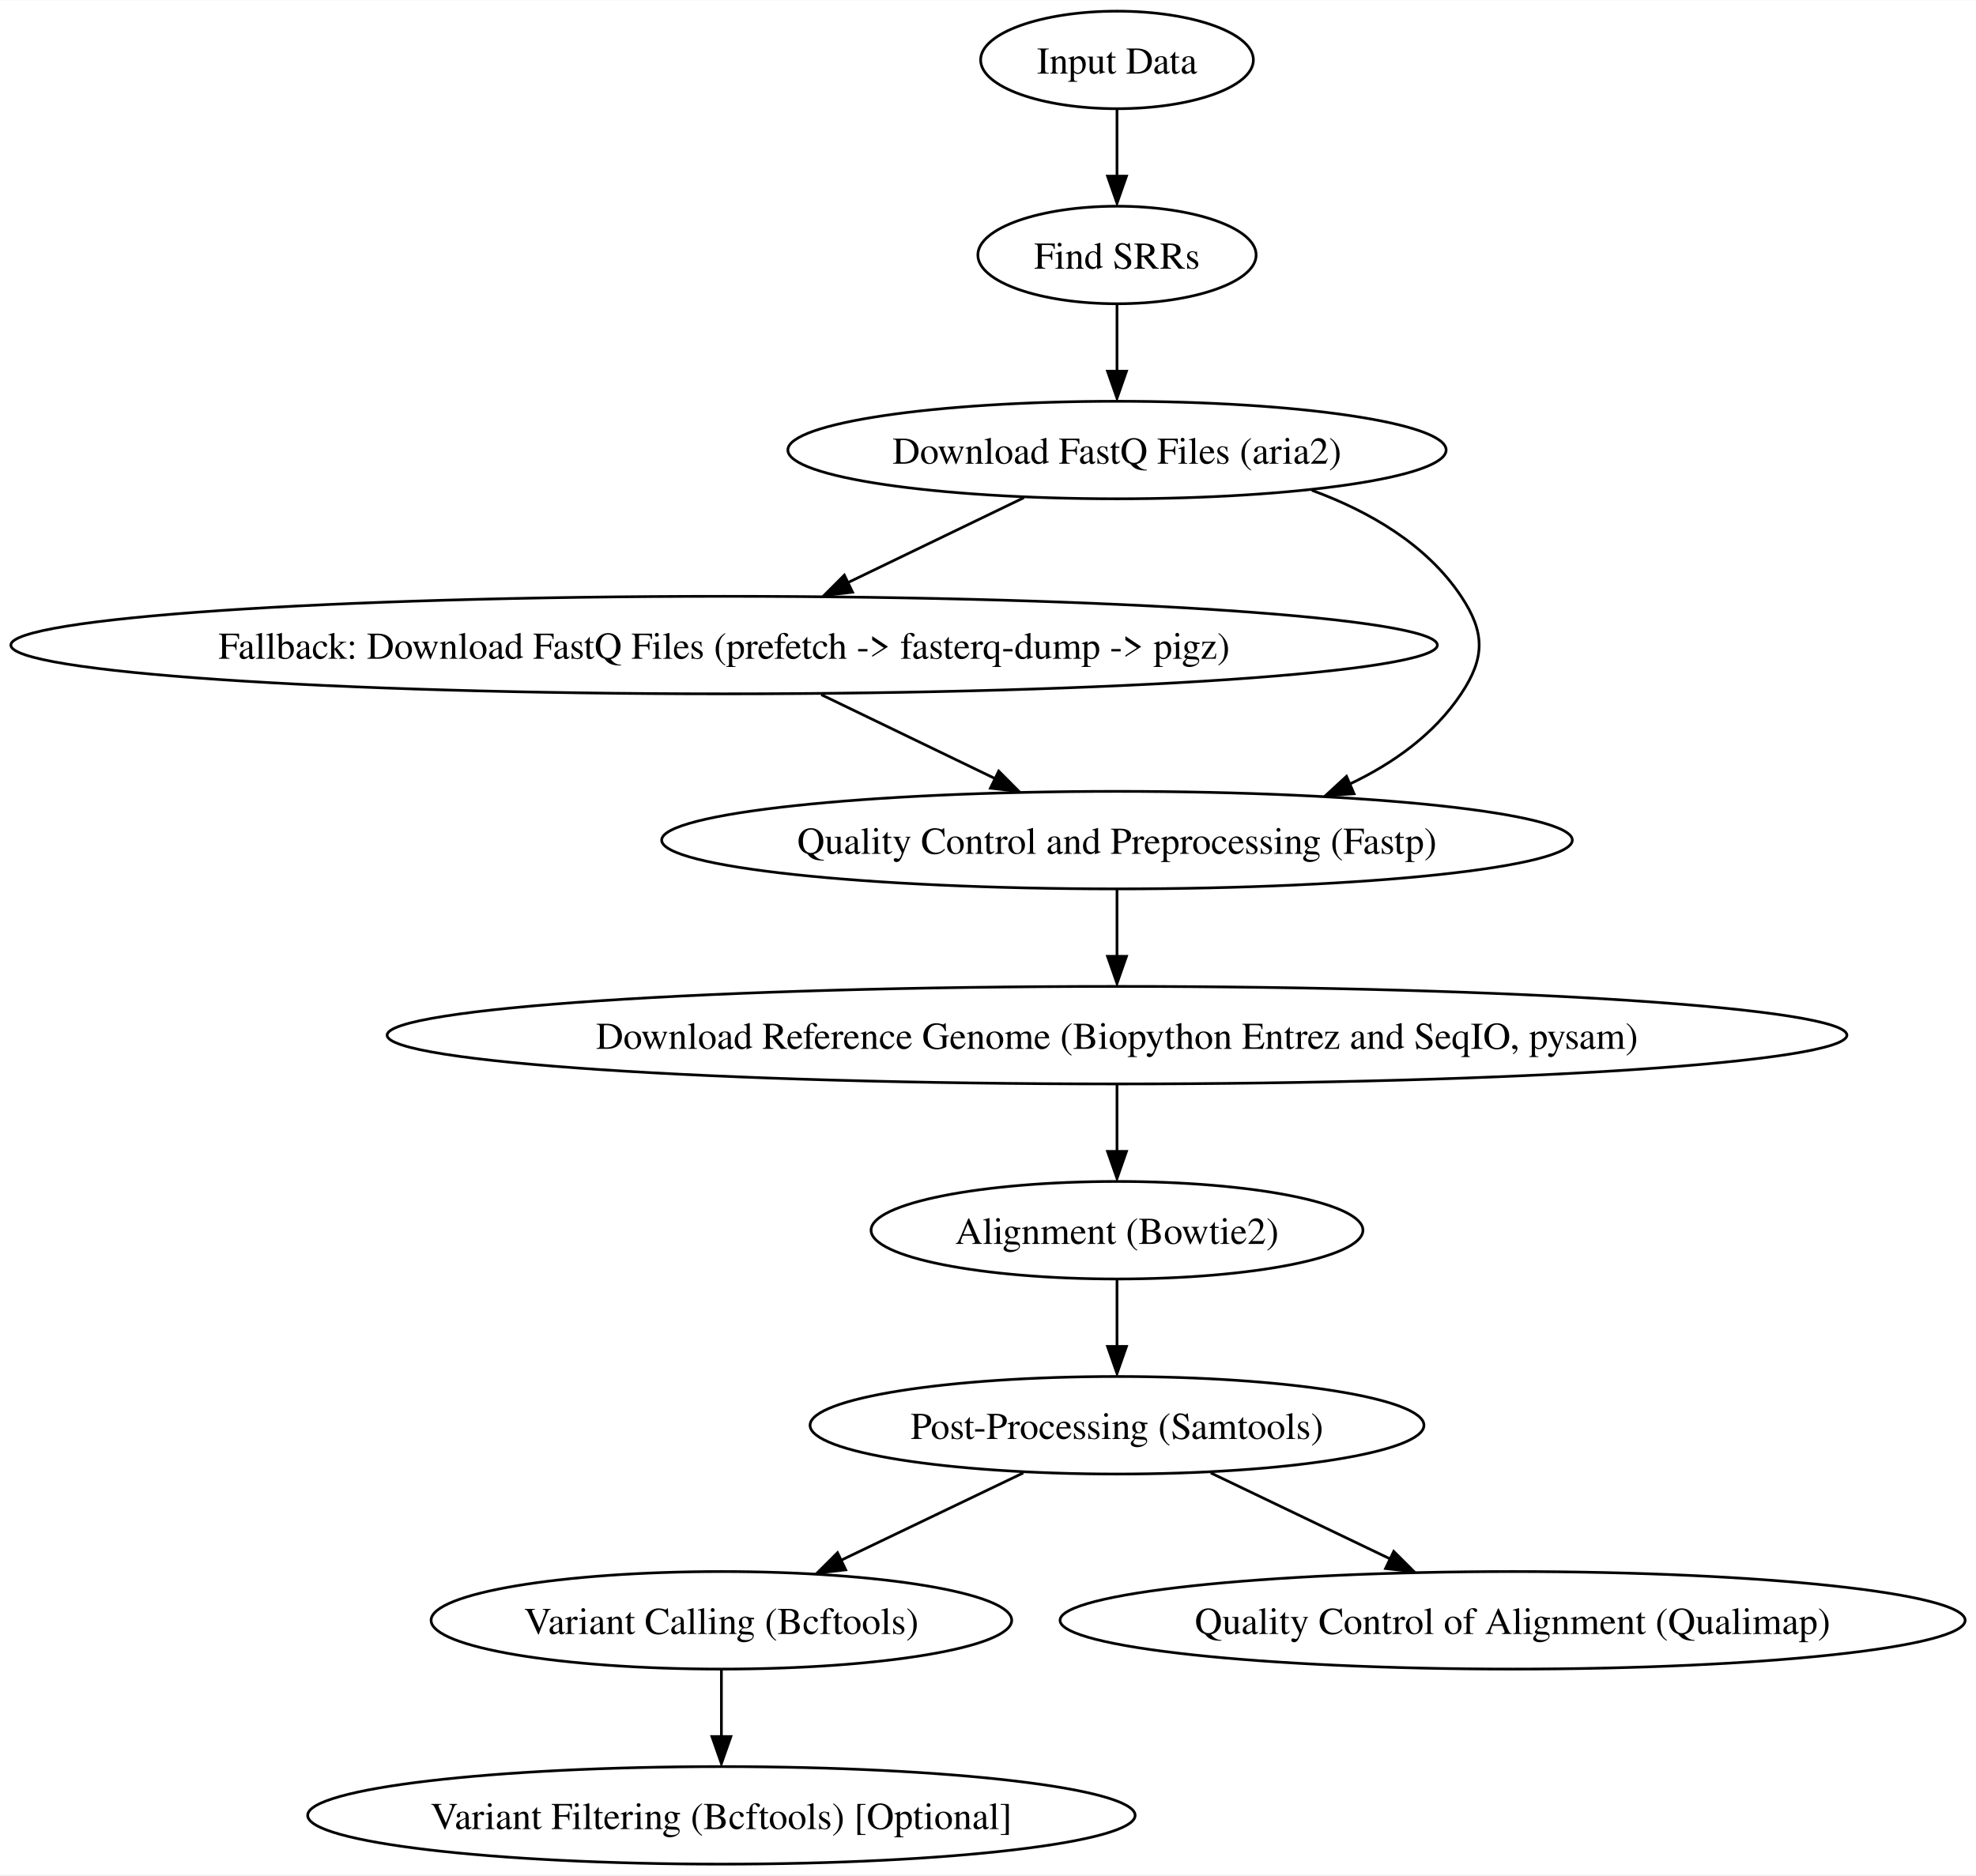
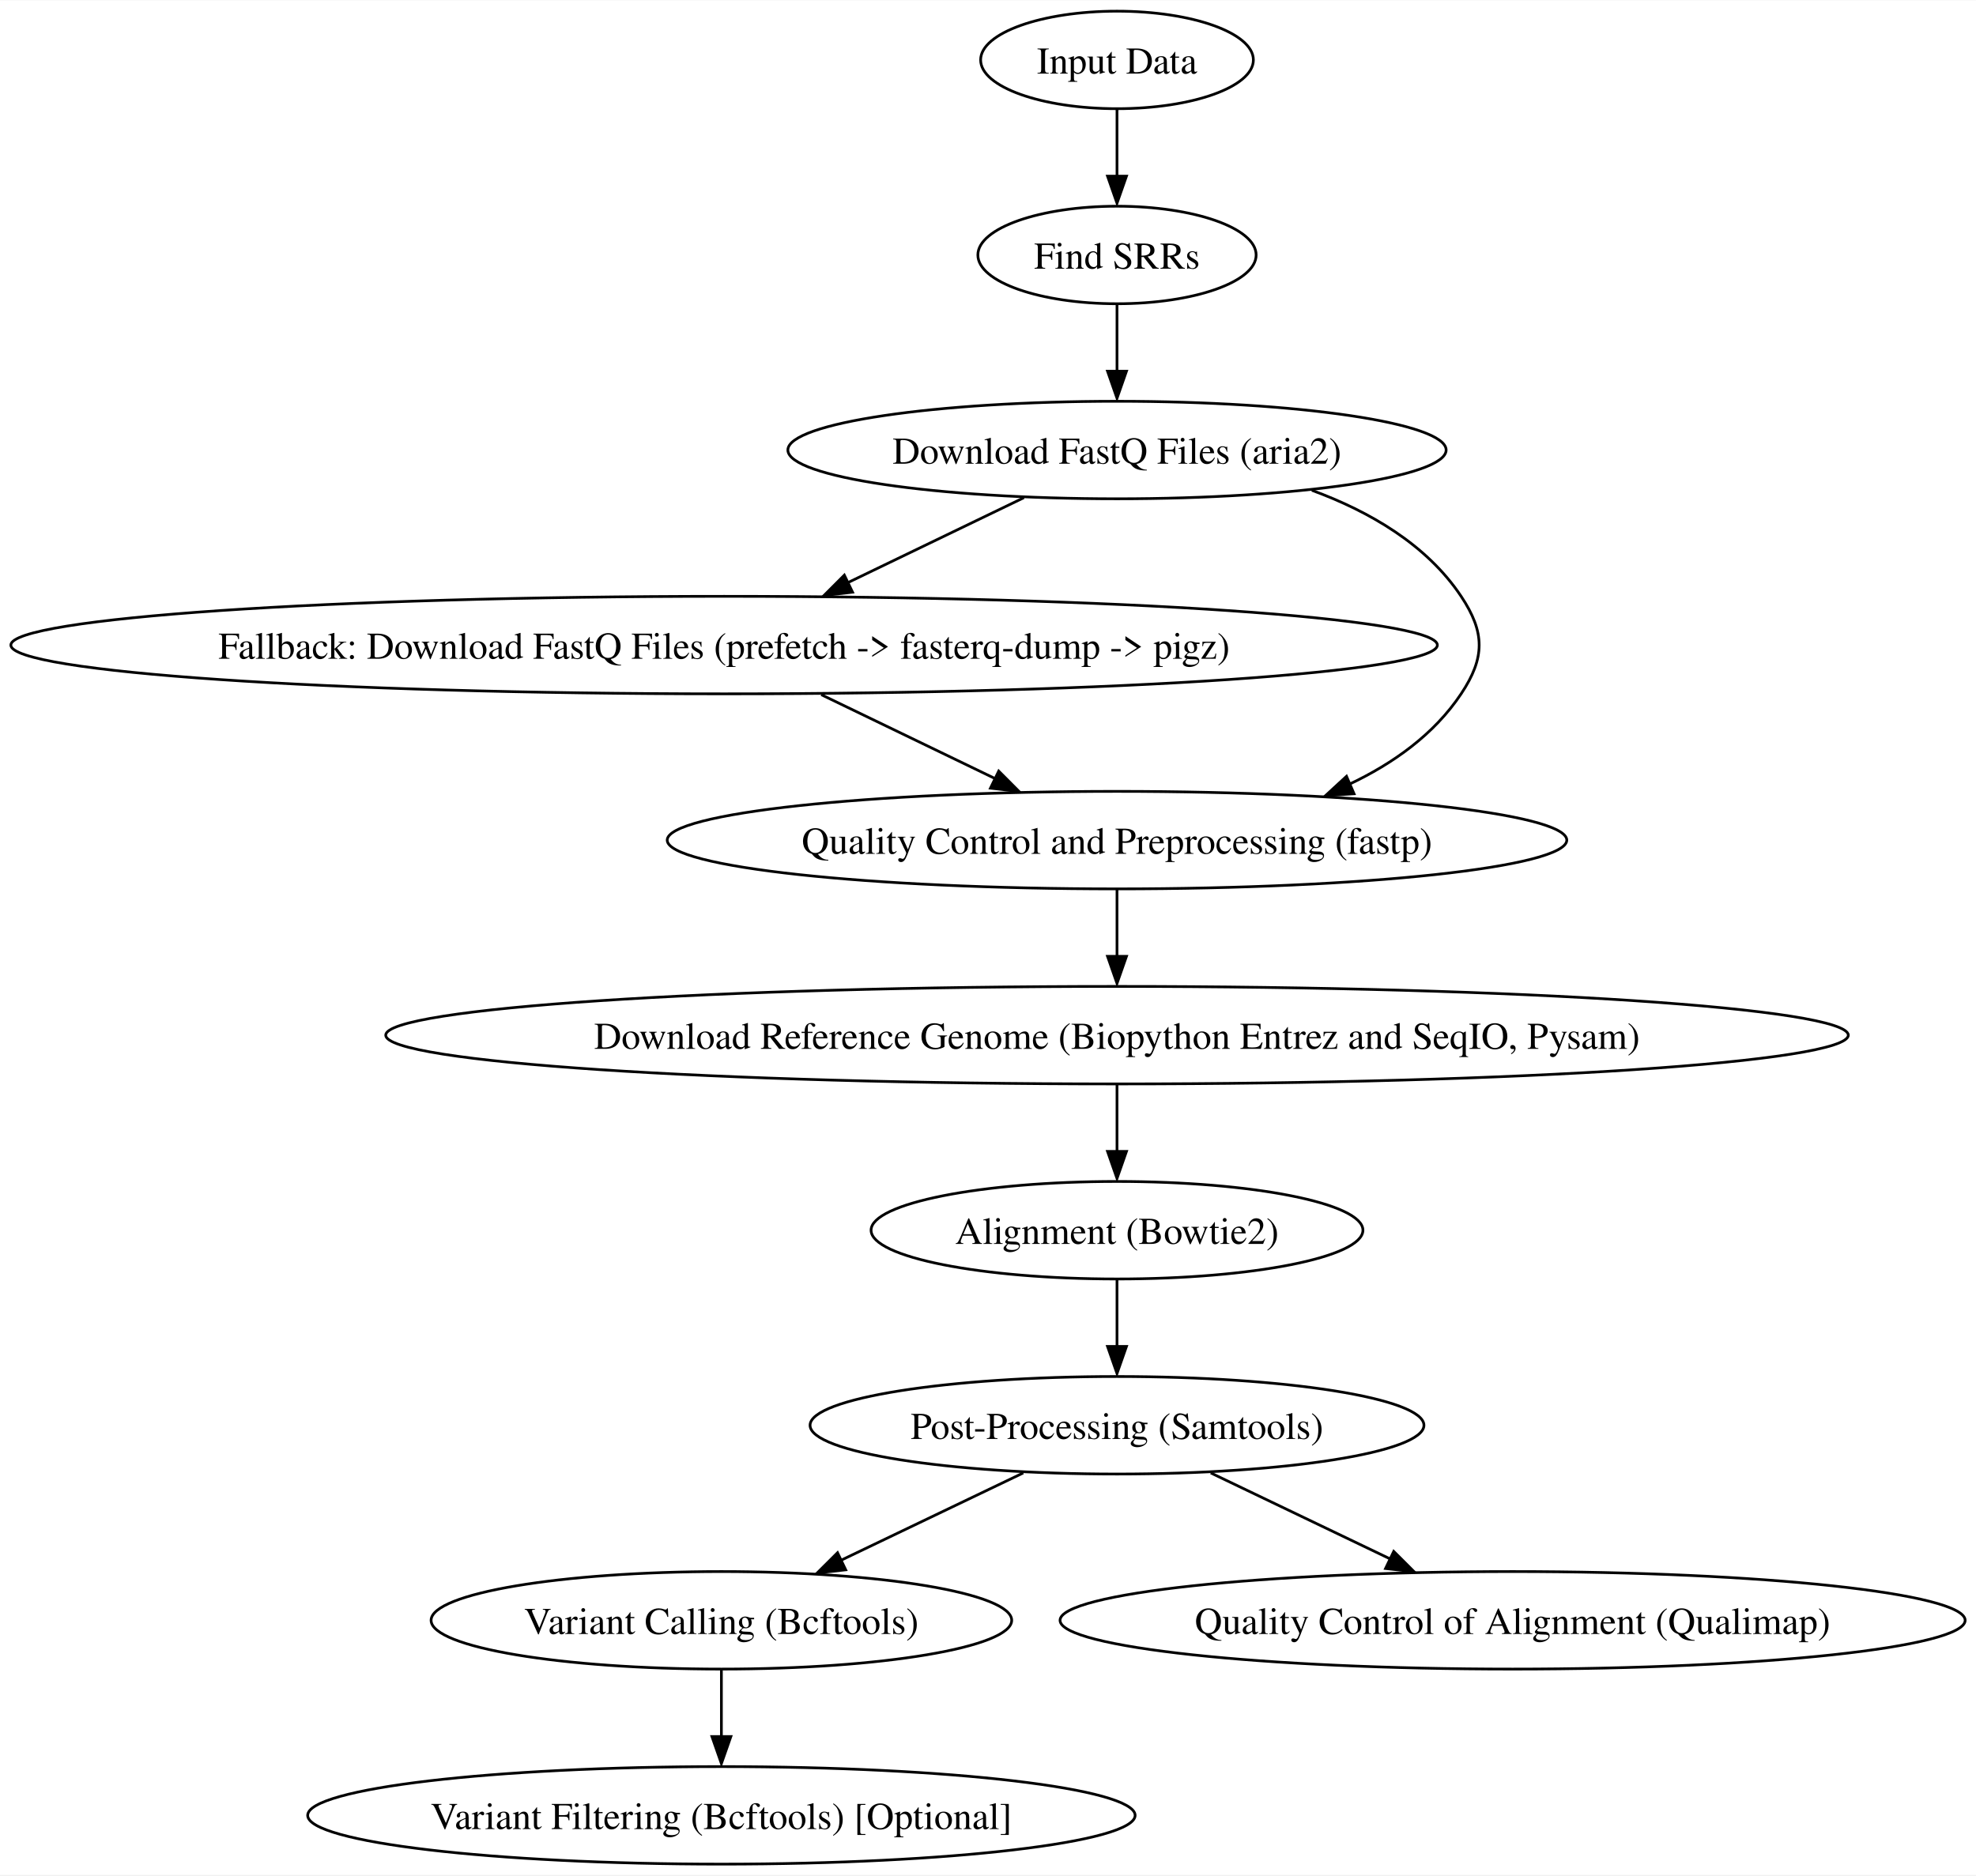
<svg xmlns="http://www.w3.org/2000/svg" width="729pt" height="692pt" viewBox="0.00 0.00 729.26 692.00">
  <g id="graph0" class="graph" transform="scale(1 1) rotate(0) translate(4 688)">
    <polygon fill="white" stroke="none" points="-4,4 -4,-688 725.26,-688 725.26,4 -4,4" />
    <g id="node1" class="node">
      <ellipse fill="none" stroke="black" cx="408.24" cy="-666" rx="50.33" ry="18" />
      <text text-anchor="middle" x="408.24" y="-660.95" font-family="Times,serif" font-size="14.00">Input Data</text>
    </g>
    <g id="node2" class="node">
      <ellipse fill="none" stroke="black" cx="408.24" cy="-594" rx="51.35" ry="18" />
      <text text-anchor="middle" x="408.24" y="-588.95" font-family="Times,serif" font-size="14.00">Find SRRs</text>
    </g>
    <g id="edge1" class="edge">
      <path fill="none" stroke="black" d="M408.24,-647.7C408.24,-640.24 408.24,-631.32 408.24,-622.97" />
      <polygon fill="black" stroke="black" points="411.74,-623.1 408.24,-613.1 404.74,-623.1 411.74,-623.1" />
    </g>
    <g id="node3" class="node">
      <ellipse fill="none" stroke="black" cx="408.24" cy="-522" rx="121.47" ry="18" />
      <text text-anchor="middle" x="408.24" y="-516.95" font-family="Times,serif" font-size="14.00">Download FastQ Files (aria2)</text>
    </g>
    <g id="edge2" class="edge">
      <path fill="none" stroke="black" d="M408.24,-575.7C408.24,-568.24 408.24,-559.32 408.24,-550.97" />
      <polygon fill="black" stroke="black" points="411.74,-551.1 408.24,-541.1 404.74,-551.1 411.74,-551.1" />
    </g>
    <g id="node4" class="node">
      <ellipse fill="none" stroke="black" cx="263.24" cy="-450" rx="263.24" ry="18" />
      <text text-anchor="middle" x="263.24" y="-444.95" font-family="Times,serif" font-size="14.00">Fallback: Download FastQ Files (prefetch -&gt; fasterq-dump -&gt; pigz)</text>
    </g>
    <g id="edge3" class="edge">
      <path fill="none" stroke="black" d="M373.88,-504.41C354.43,-495.02 329.86,-483.16 308.82,-473.01" />
      <polygon fill="black" stroke="black" points="310.65,-469.52 300.12,-468.32 307.61,-475.82 310.65,-469.52" />
    </g>
    <g id="node5" class="node">
-       <ellipse fill="none" stroke="black" cx="408.24" cy="-378" rx="168.04" ry="18" />
-       <text text-anchor="middle" x="408.24" y="-372.95" font-family="Times,serif" font-size="14.00">Quality Control and Preprocessing (Fastp)</text>
+       <ellipse fill="none" stroke="black" cx="408.24" cy="-378" rx="166" ry="18" />
+       <text text-anchor="middle" x="408.24" y="-372.95" font-family="Times,serif" font-size="14.00">Quality Control and Preprocessing (fastp)</text>
    </g>
    <g id="edge4" class="edge">
      <path fill="none" stroke="black" d="M480.15,-507.14C501.48,-499.31 522.52,-487.09 535.24,-468 544.11,-454.68 544.11,-445.32 535.24,-432 525.27,-417.04 510.2,-406.3 493.87,-398.58" />
      <polygon fill="black" stroke="black" points="495.72,-395.13 485.15,-394.38 492.94,-401.56 495.72,-395.13" />
    </g>
    <g id="edge5" class="edge">
      <path fill="none" stroke="black" d="M299.08,-431.7C318.47,-422.34 342.6,-410.69 363.24,-400.72" />
      <polygon fill="black" stroke="black" points="364.58,-403.48 372.06,-395.98 361.53,-397.18 364.58,-403.48" />
    </g>
    <g id="node6" class="node">
-       <ellipse fill="none" stroke="black" cx="408.24" cy="-306" rx="269.38" ry="18" />
-       <text text-anchor="middle" x="408.24" y="-300.95" font-family="Times,serif" font-size="14.00">Download Reference Genome (Biopython Entrez and SeqIO, pysam)</text>
+       <ellipse fill="none" stroke="black" cx="408.24" cy="-306" rx="269.89" ry="18" />
+       <text text-anchor="middle" x="408.24" y="-300.95" font-family="Times,serif" font-size="14.00">Download Reference Genome (Biopython Entrez and SeqIO, Pysam)</text>
    </g>
    <g id="edge6" class="edge">
      <path fill="none" stroke="black" d="M408.24,-359.7C408.24,-352.24 408.24,-343.32 408.24,-334.97" />
      <polygon fill="black" stroke="black" points="411.74,-335.1 408.24,-325.1 404.74,-335.1 411.74,-335.1" />
    </g>
    <g id="node7" class="node">
      <ellipse fill="none" stroke="black" cx="408.24" cy="-234" rx="90.76" ry="18" />
      <text text-anchor="middle" x="408.24" y="-228.95" font-family="Times,serif" font-size="14.00">Alignment (Bowtie2)</text>
    </g>
    <g id="edge7" class="edge">
      <path fill="none" stroke="black" d="M408.24,-287.7C408.24,-280.24 408.24,-271.32 408.24,-262.97" />
      <polygon fill="black" stroke="black" points="411.74,-263.1 408.24,-253.1 404.74,-263.1 411.74,-263.1" />
    </g>
    <g id="node8" class="node">
      <ellipse fill="none" stroke="black" cx="408.24" cy="-162" rx="113.28" ry="18" />
      <text text-anchor="middle" x="408.24" y="-156.95" font-family="Times,serif" font-size="14.00">Post-Processing (Samtools)</text>
    </g>
    <g id="edge8" class="edge">
      <path fill="none" stroke="black" d="M408.24,-215.7C408.24,-208.24 408.24,-199.32 408.24,-190.97" />
      <polygon fill="black" stroke="black" points="411.74,-191.1 408.24,-181.1 404.74,-191.1 411.74,-191.1" />
    </g>
    <g id="node9" class="node">
      <ellipse fill="none" stroke="black" cx="262.24" cy="-90" rx="107.14" ry="18" />
      <text text-anchor="middle" x="262.24" y="-84.95" font-family="Times,serif" font-size="14.00">Variant Calling (Bcftools)</text>
    </g>
    <g id="edge9" class="edge">
      <path fill="none" stroke="black" d="M373.64,-144.41C353.55,-134.78 328.03,-122.54 306.49,-112.22" />
      <polygon fill="black" stroke="black" points="308.12,-108.64 297.59,-107.47 305.1,-114.95 308.12,-108.64" />
    </g>
    <g id="node10" class="node">
      <ellipse fill="none" stroke="black" cx="554.24" cy="-90" rx="167.02" ry="18" />
      <text text-anchor="middle" x="554.24" y="-84.95" font-family="Times,serif" font-size="14.00">Quality Control of Alignment (Qualimap)</text>
    </g>
    <g id="edge10" class="edge">
      <path fill="none" stroke="black" d="M442.84,-144.41C462.64,-134.92 487.71,-122.9 509.05,-112.67" />
      <polygon fill="black" stroke="black" points="510.37,-115.44 517.87,-107.96 507.34,-109.12 510.37,-115.44" />
    </g>
    <g id="node11" class="node">
      <ellipse fill="none" stroke="black" cx="262.24" cy="-18" rx="152.69" ry="18" />
      <text text-anchor="middle" x="262.24" y="-12.95" font-family="Times,serif" font-size="14.00">Variant Filtering (Bcftools) [Optional]</text>
    </g>
    <g id="edge11" class="edge">
      <path fill="none" stroke="black" d="M262.24,-71.7C262.24,-64.24 262.24,-55.32 262.24,-46.97" />
      <polygon fill="black" stroke="black" points="265.74,-47.1 262.24,-37.1 258.74,-47.1 265.74,-47.1" />
    </g>
  </g>
</svg>
